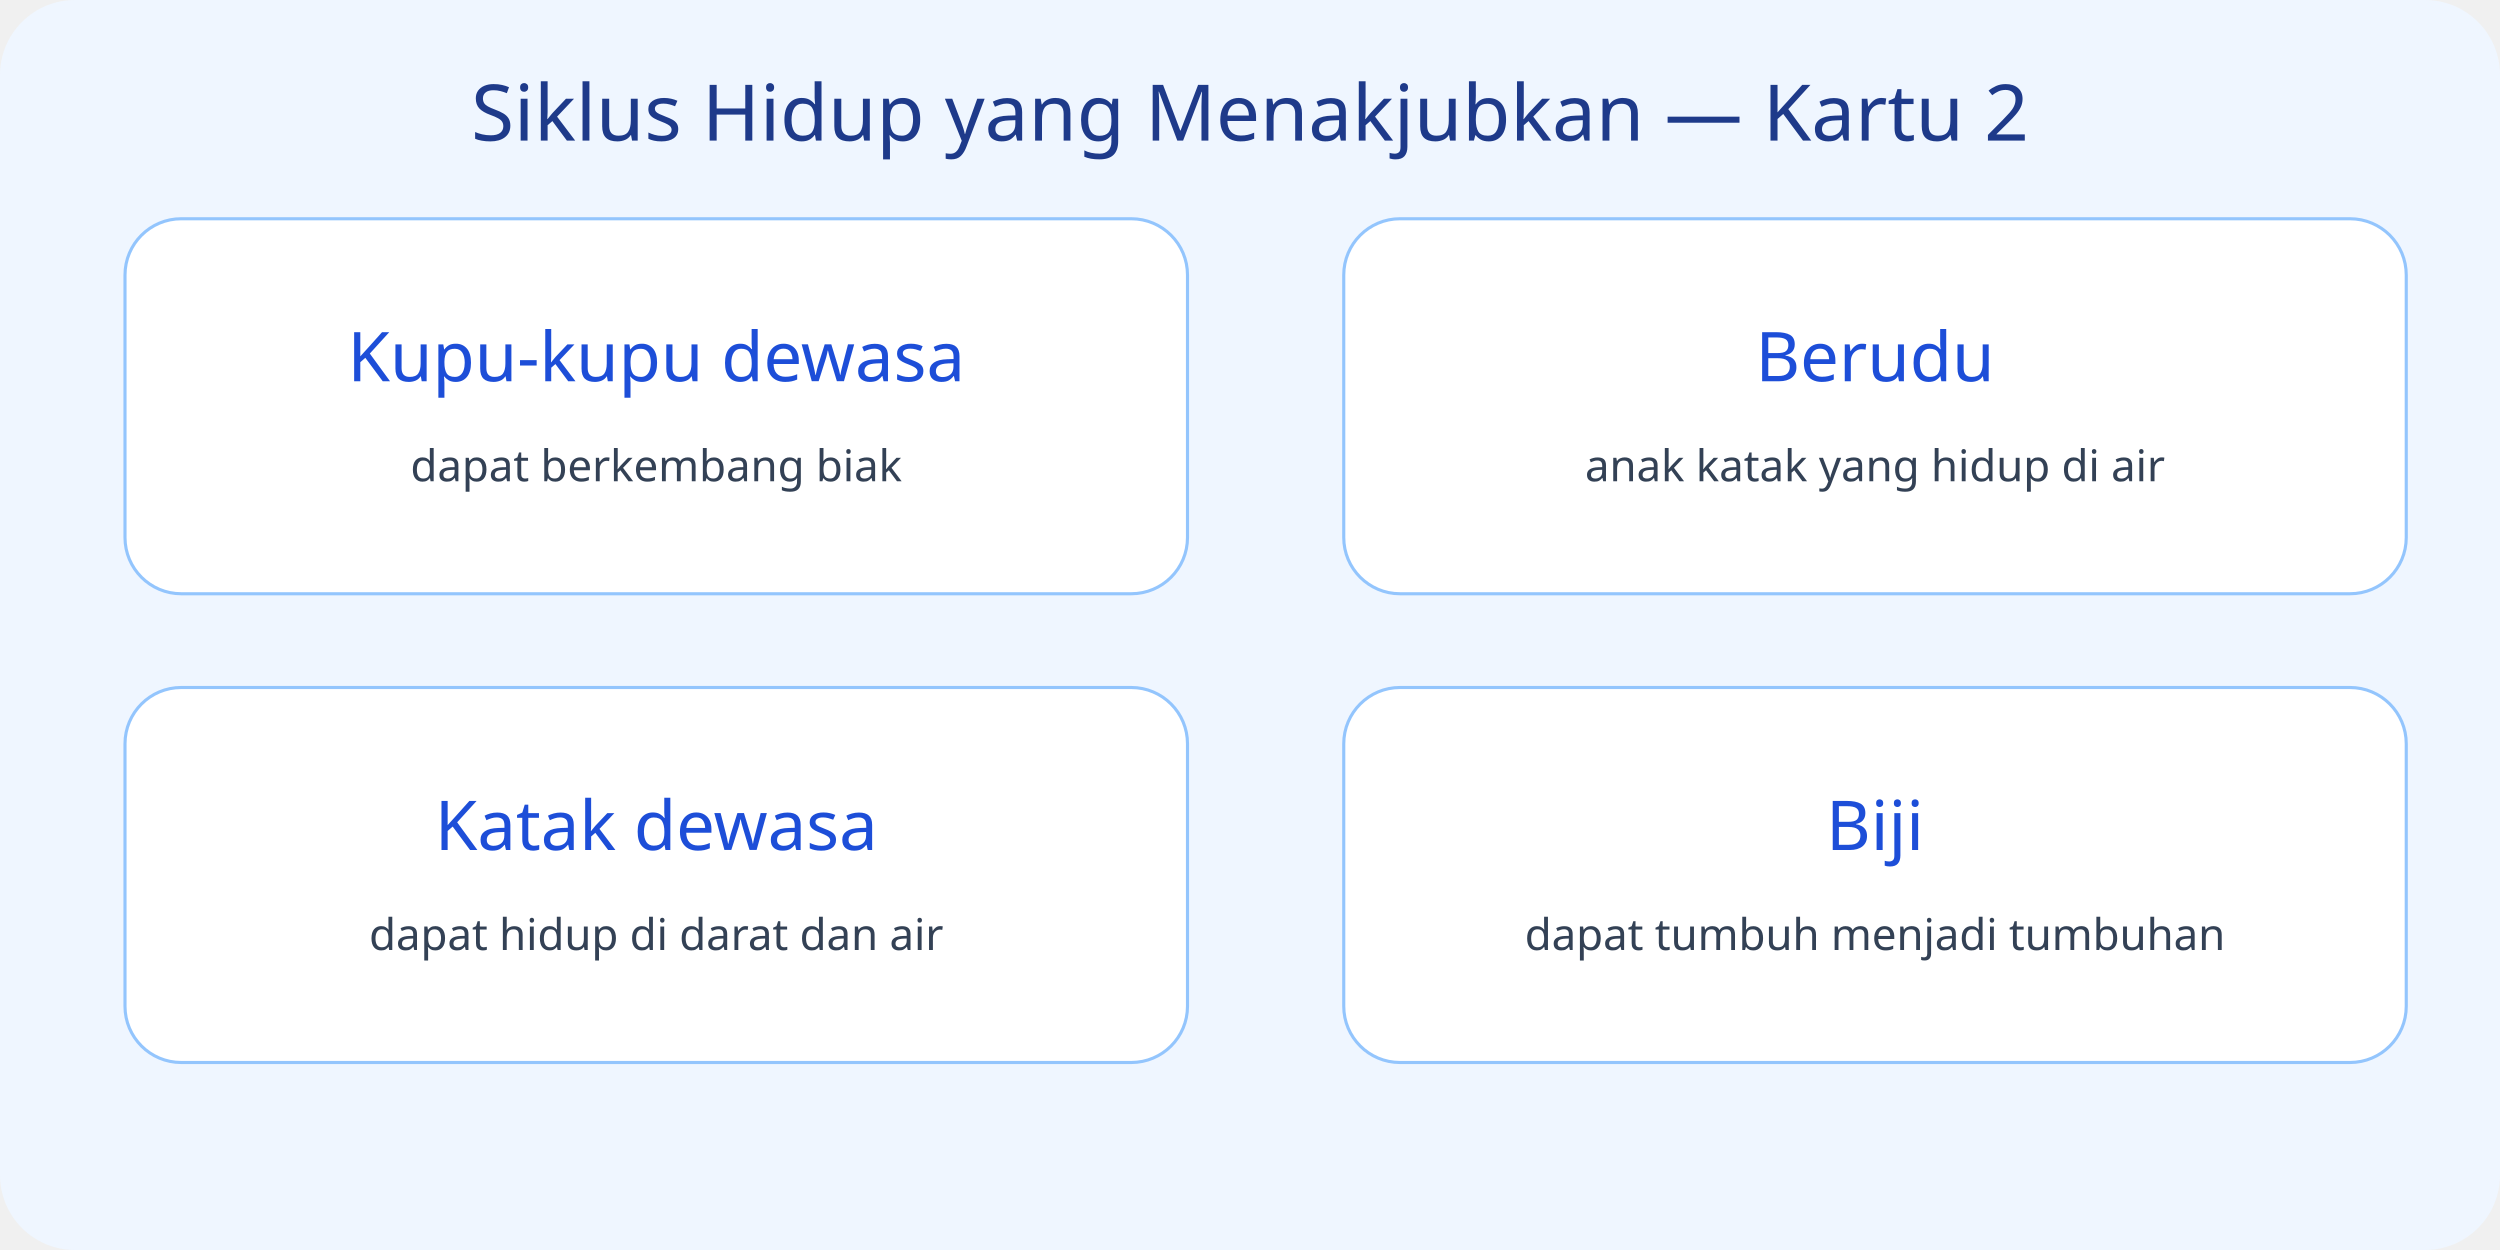
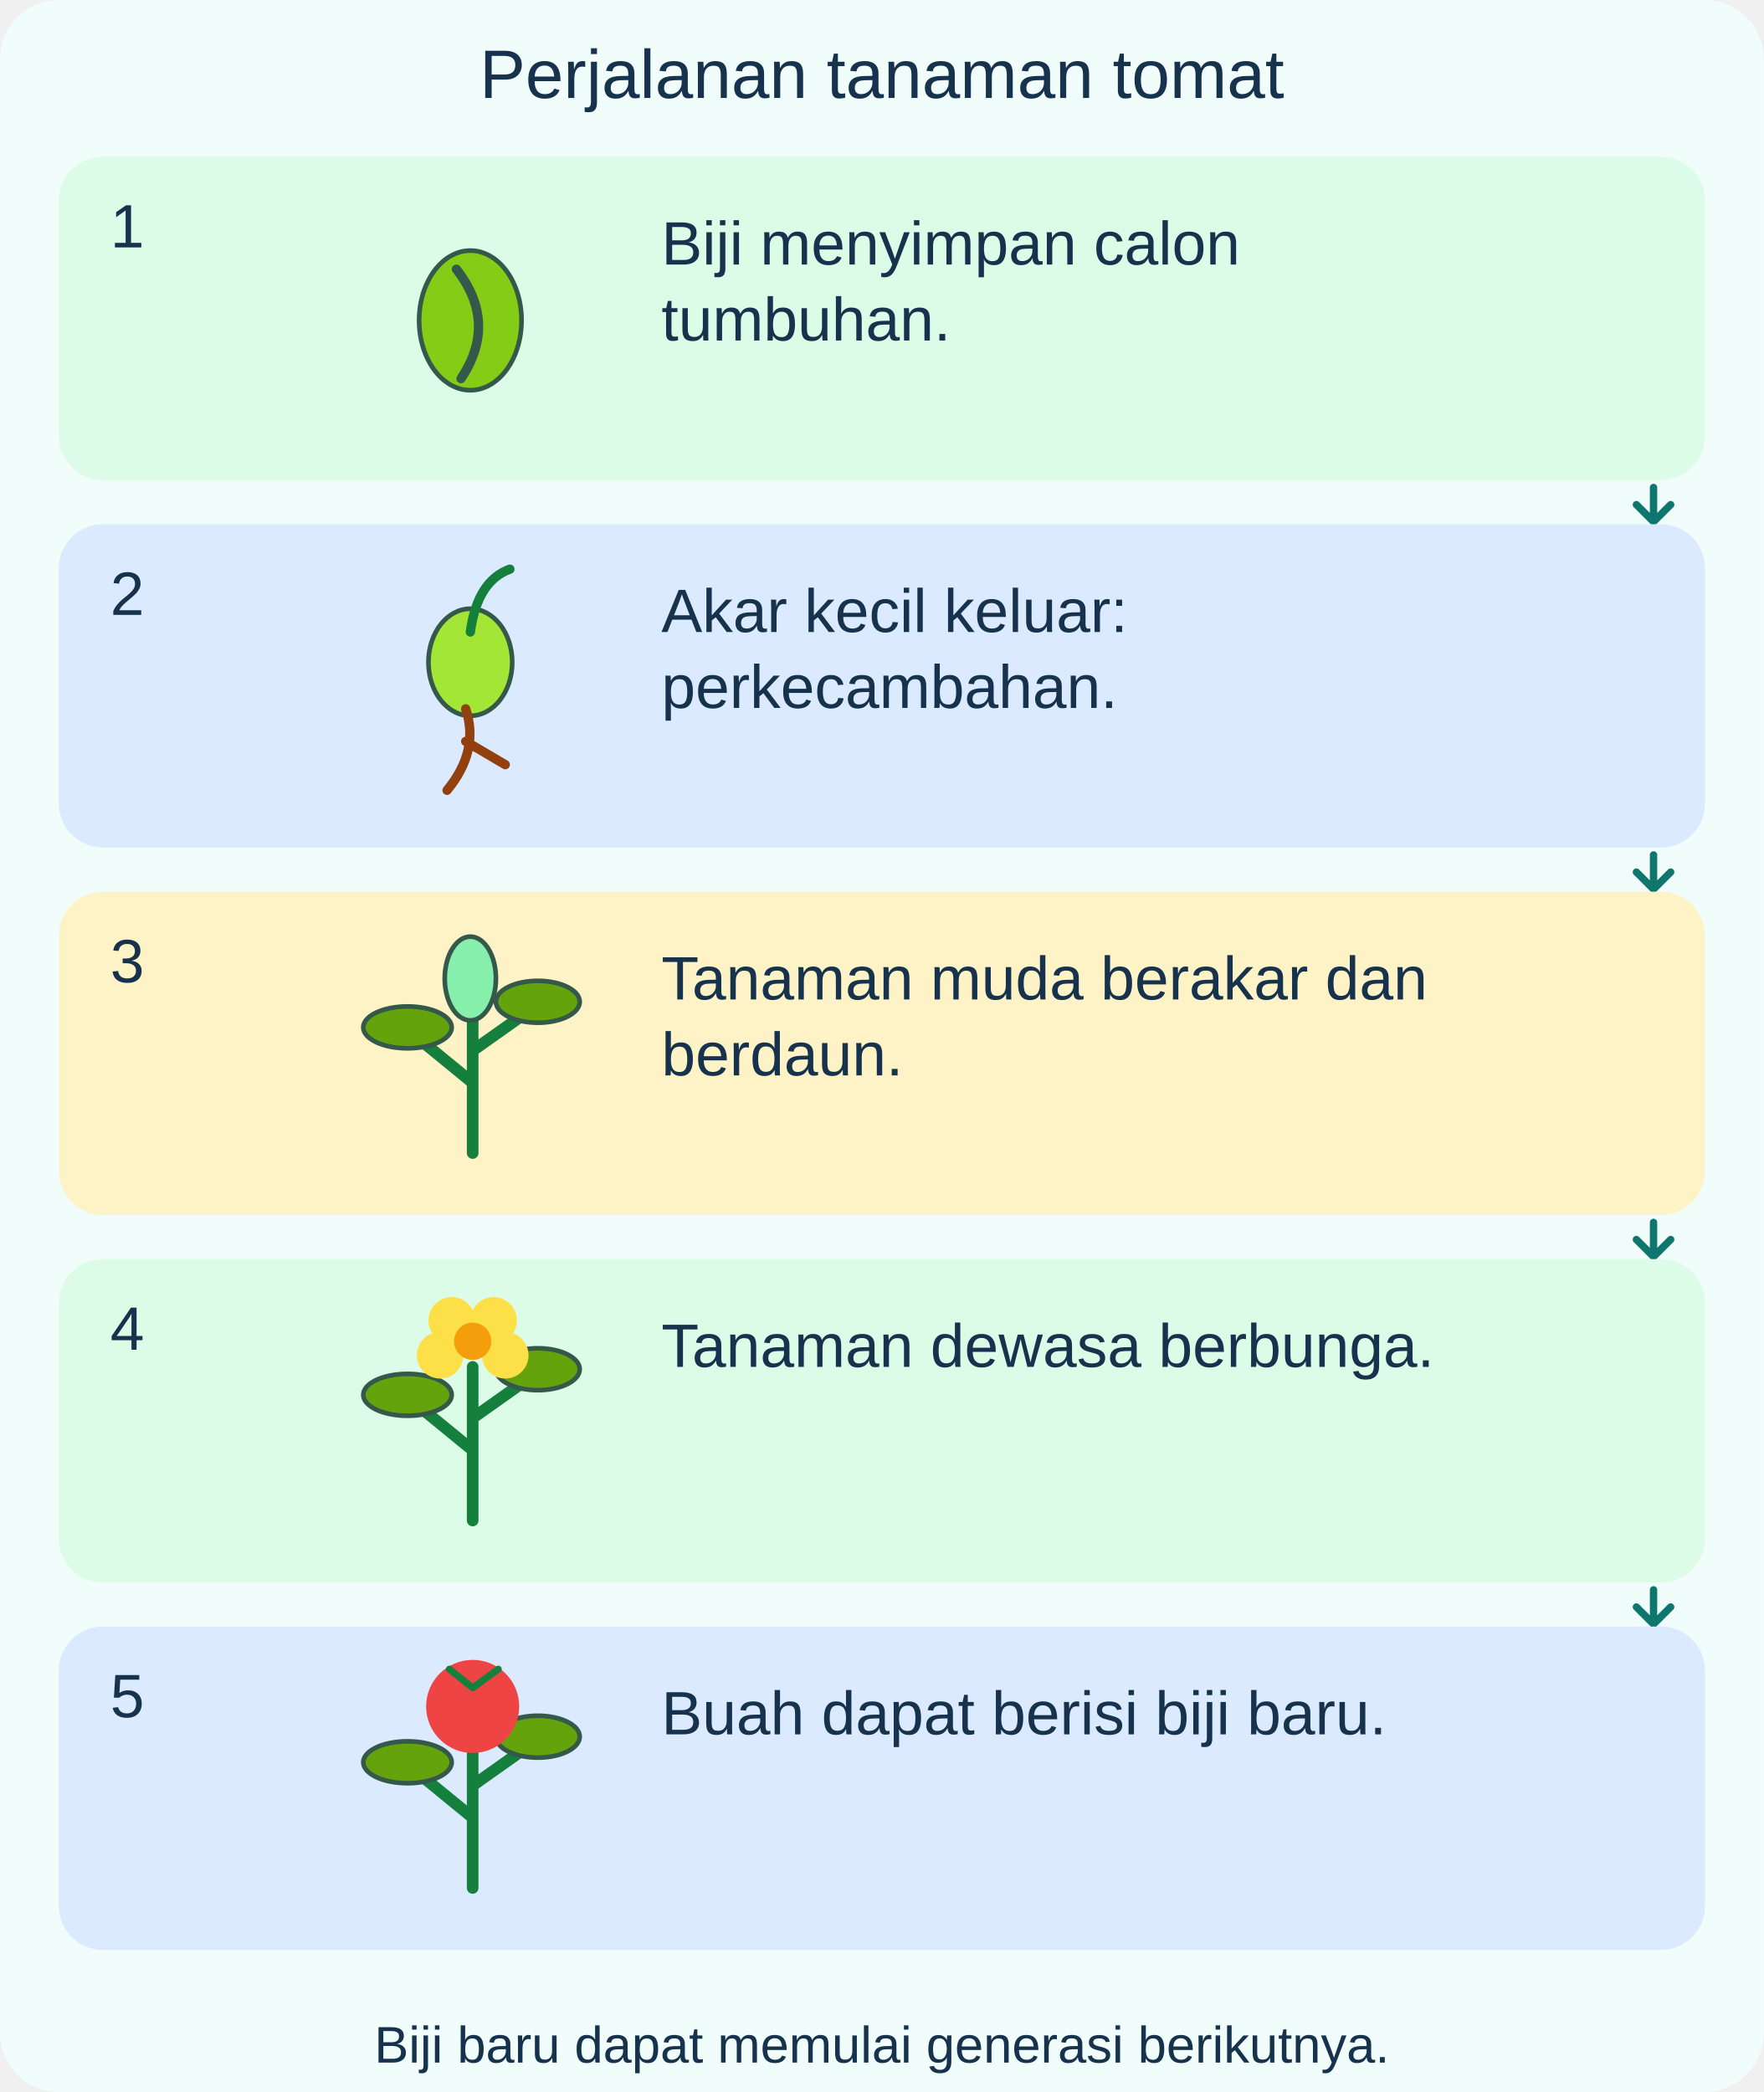
- <svg xmlns="http://www.w3.org/2000/svg" viewBox="0 0 800 400">
-   <rect width="800" height="400" rx="24" fill="#eff6ff" />
-   <text x="400" y="45" text-anchor="middle" font-size="25" font-family="sans-serif" fill="#1e3a8a">Siklus Hidup yang Menakjubkan — Kartu 2</text>
-   <g>
-     <rect x="40" y="70" width="340" height="120" rx="18" fill="white" stroke="#93c5fd" />
-     <text x="210" y="122" text-anchor="middle" font-size="22" font-family="sans-serif" fill="#1d4ed8">Kupu-kupu dewasa</text>
-     <text x="210" y="154" text-anchor="middle" font-size="14" font-family="sans-serif" fill="#334155">dapat berkembang biak</text>
-   </g>
-   <g>
-     <rect x="430" y="70" width="340" height="120" rx="18" fill="white" stroke="#93c5fd" />
-     <text x="600" y="122" text-anchor="middle" font-size="22" font-family="sans-serif" fill="#1d4ed8">Berudu</text>
-     <text x="600" y="154" text-anchor="middle" font-size="14" font-family="sans-serif" fill="#334155">anak katak yang hidup di air</text>
-   </g>
-   <g>
-     <rect x="40" y="220" width="340" height="120" rx="18" fill="white" stroke="#93c5fd" />
-     <text x="210" y="272" text-anchor="middle" font-size="22" font-family="sans-serif" fill="#1d4ed8">Katak dewasa</text>
-     <text x="210" y="304" text-anchor="middle" font-size="14" font-family="sans-serif" fill="#334155">dapat hidup di darat dan air</text>
-   </g>
-   <g>
-     <rect x="430" y="220" width="340" height="120" rx="18" fill="white" stroke="#93c5fd" />
-     <text x="600" y="272" text-anchor="middle" font-size="22" font-family="sans-serif" fill="#1d4ed8">Biji</text>
-     <text x="600" y="304" text-anchor="middle" font-size="14" font-family="sans-serif" fill="#334155">dapat tumbuh menjadi tumbuhan</text>
+ <svg xmlns="http://www.w3.org/2000/svg" viewBox="0 0 720 854" role="img" aria-labelledby="title desc">
+   <g font-family="Arial, sans-serif">
+     <rect x="0" y="0" width="720" height="854" rx="24" fill="#f0fdfa" />
+     <text x="360" y="40" font-size="28" text-anchor="middle" fill="#17324d">Perjalanan tanaman tomat</text>
+     <rect x="24" y="64" width="672" height="132" rx="18" fill="#dcfce7" />
+     <text x="45" y="101" font-size="25" text-anchor="start" fill="#17324d">1</text>
+     <g transform="translate(135 70) scale(.95)">
+       <ellipse cx="60" cy="64" rx="22" ry="30" fill="#84cc16" stroke="#34594a" stroke-width="2" />
+       <path d="M54 42 Q72 65 56 89" fill="none" stroke="#34594a" stroke-width="4" stroke-linecap="round" stroke-linejoin="round" />
+     </g>
+     <text x="270" y="108" font-size="25" text-anchor="start" fill="#17324d">Biji menyimpan calon</text>
+     <text x="270" y="139" font-size="25" text-anchor="start" fill="#17324d">tumbuhan.</text>
+     <path d="M675 199 L675 212 M668 206 L675 213 L682 206" fill="none" stroke="#0f766e" stroke-width="3" stroke-linecap="round" stroke-linejoin="round" />
+     <rect x="24" y="214" width="672" height="132" rx="18" fill="#dbeafe" />
+     <text x="45" y="251" font-size="25" text-anchor="start" fill="#17324d">2</text>
+     <g transform="translate(135 220) scale(.95)">
+       <ellipse cx="60" cy="53" rx="18" ry="23" fill="#a3e635" stroke="#34594a" stroke-width="2" />
+       <path d="M58 73 Q64 91 50 108 M58 87 L75 97" fill="none" stroke="#92400e" stroke-width="4" stroke-linecap="round" stroke-linejoin="round" />
+       <path d="M60 40 Q63 18 77 13" fill="none" stroke="#15803d" stroke-width="4" stroke-linecap="round" stroke-linejoin="round" />
+     </g>
+     <text x="270" y="258" font-size="25" text-anchor="start" fill="#17324d">Akar kecil keluar:</text>
+     <text x="270" y="289" font-size="25" text-anchor="start" fill="#17324d">perkecambahan.</text>
+     <path d="M675 349 L675 362 M668 356 L675 363 L682 356" fill="none" stroke="#0f766e" stroke-width="3" stroke-linecap="round" stroke-linejoin="round" />
+     <rect x="24" y="364" width="672" height="132" rx="18" fill="#fef3c7" />
+     <text x="45" y="401" font-size="25" text-anchor="start" fill="#17324d">3</text>
+     <g transform="translate(135 370) scale(.95)">
+       <path d="M61 106 L61 40 M60 75 L38 57 M61 62 L85 45" fill="none" stroke="#15803d" stroke-width="5" stroke-linecap="round" stroke-linejoin="round" />
+       <ellipse cx="33" cy="52" rx="19" ry="9" fill="#65a30d" stroke="#34594a" stroke-width="2" />
+       <ellipse cx="89" cy="41" rx="18" ry="9" fill="#65a30d" stroke="#34594a" stroke-width="2" />
+       <ellipse cx="60" cy="31" rx="11" ry="18" fill="#86efac" stroke="#34594a" stroke-width="2" />
+     </g>
+     <text x="270" y="408" font-size="25" text-anchor="start" fill="#17324d">Tanaman muda berakar dan</text>
+     <text x="270" y="439" font-size="25" text-anchor="start" fill="#17324d">berdaun.</text>
+     <path d="M675 499 L675 512 M668 506 L675 513 L682 506" fill="none" stroke="#0f766e" stroke-width="3" stroke-linecap="round" stroke-linejoin="round" />
+     <rect x="24" y="514" width="672" height="132" rx="18" fill="#dcfce7" />
+     <text x="45" y="551" font-size="25" text-anchor="start" fill="#17324d">4</text>
+     <g transform="translate(135 520) scale(.95)">
+       <path d="M61 106 L61 40 M60 75 L38 57 M61 62 L85 45" fill="none" stroke="#15803d" stroke-width="5" stroke-linecap="round" stroke-linejoin="round" />
+       <ellipse cx="33" cy="52" rx="19" ry="9" fill="#65a30d" stroke="#34594a" stroke-width="2" />
+       <ellipse cx="89" cy="41" rx="18" ry="9" fill="#65a30d" stroke="#34594a" stroke-width="2" />
+       <circle cx="52" cy="20" r="10" fill="#fde047" />
+       <circle cx="70" cy="20" r="10" fill="#fde047" />
+       <circle cx="47" cy="35" r="10" fill="#fde047" />
+       <circle cx="75" cy="35" r="10" fill="#fde047" />
+       <circle cx="61" cy="29" r="8" fill="#f59e0b" />
+     </g>
+     <text x="270" y="558" font-size="25" text-anchor="start" fill="#17324d">Tanaman dewasa berbunga.</text>
+     <path d="M675 649 L675 662 M668 656 L675 663 L682 656" fill="none" stroke="#0f766e" stroke-width="3" stroke-linecap="round" stroke-linejoin="round" />
+     <rect x="24" y="664" width="672" height="132" rx="18" fill="#dbeafe" />
+     <text x="45" y="701" font-size="25" text-anchor="start" fill="#17324d">5</text>
+     <g transform="translate(135 670) scale(.95)">
+       <path d="M61 106 L61 40 M60 75 L38 57 M61 62 L85 45" fill="none" stroke="#15803d" stroke-width="5" stroke-linecap="round" stroke-linejoin="round" />
+       <ellipse cx="33" cy="52" rx="19" ry="9" fill="#65a30d" stroke="#34594a" stroke-width="2" />
+       <ellipse cx="89" cy="41" rx="18" ry="9" fill="#65a30d" stroke="#34594a" stroke-width="2" />
+       <circle cx="61" cy="28" r="20" fill="#ef4444" />
+       <path d="M51 12 L61 20 L72 12" fill="none" stroke="#15803d" stroke-width="3" stroke-linecap="round" stroke-linejoin="round" />
+     </g>
+     <text x="270" y="708" font-size="25" text-anchor="start" fill="#17324d">Buah dapat berisi biji baru.</text>
+     <text x="360" y="842" font-size="21" text-anchor="middle" fill="#17324d">Biji baru dapat memulai generasi berikutnya.</text>
  </g>
</svg>
